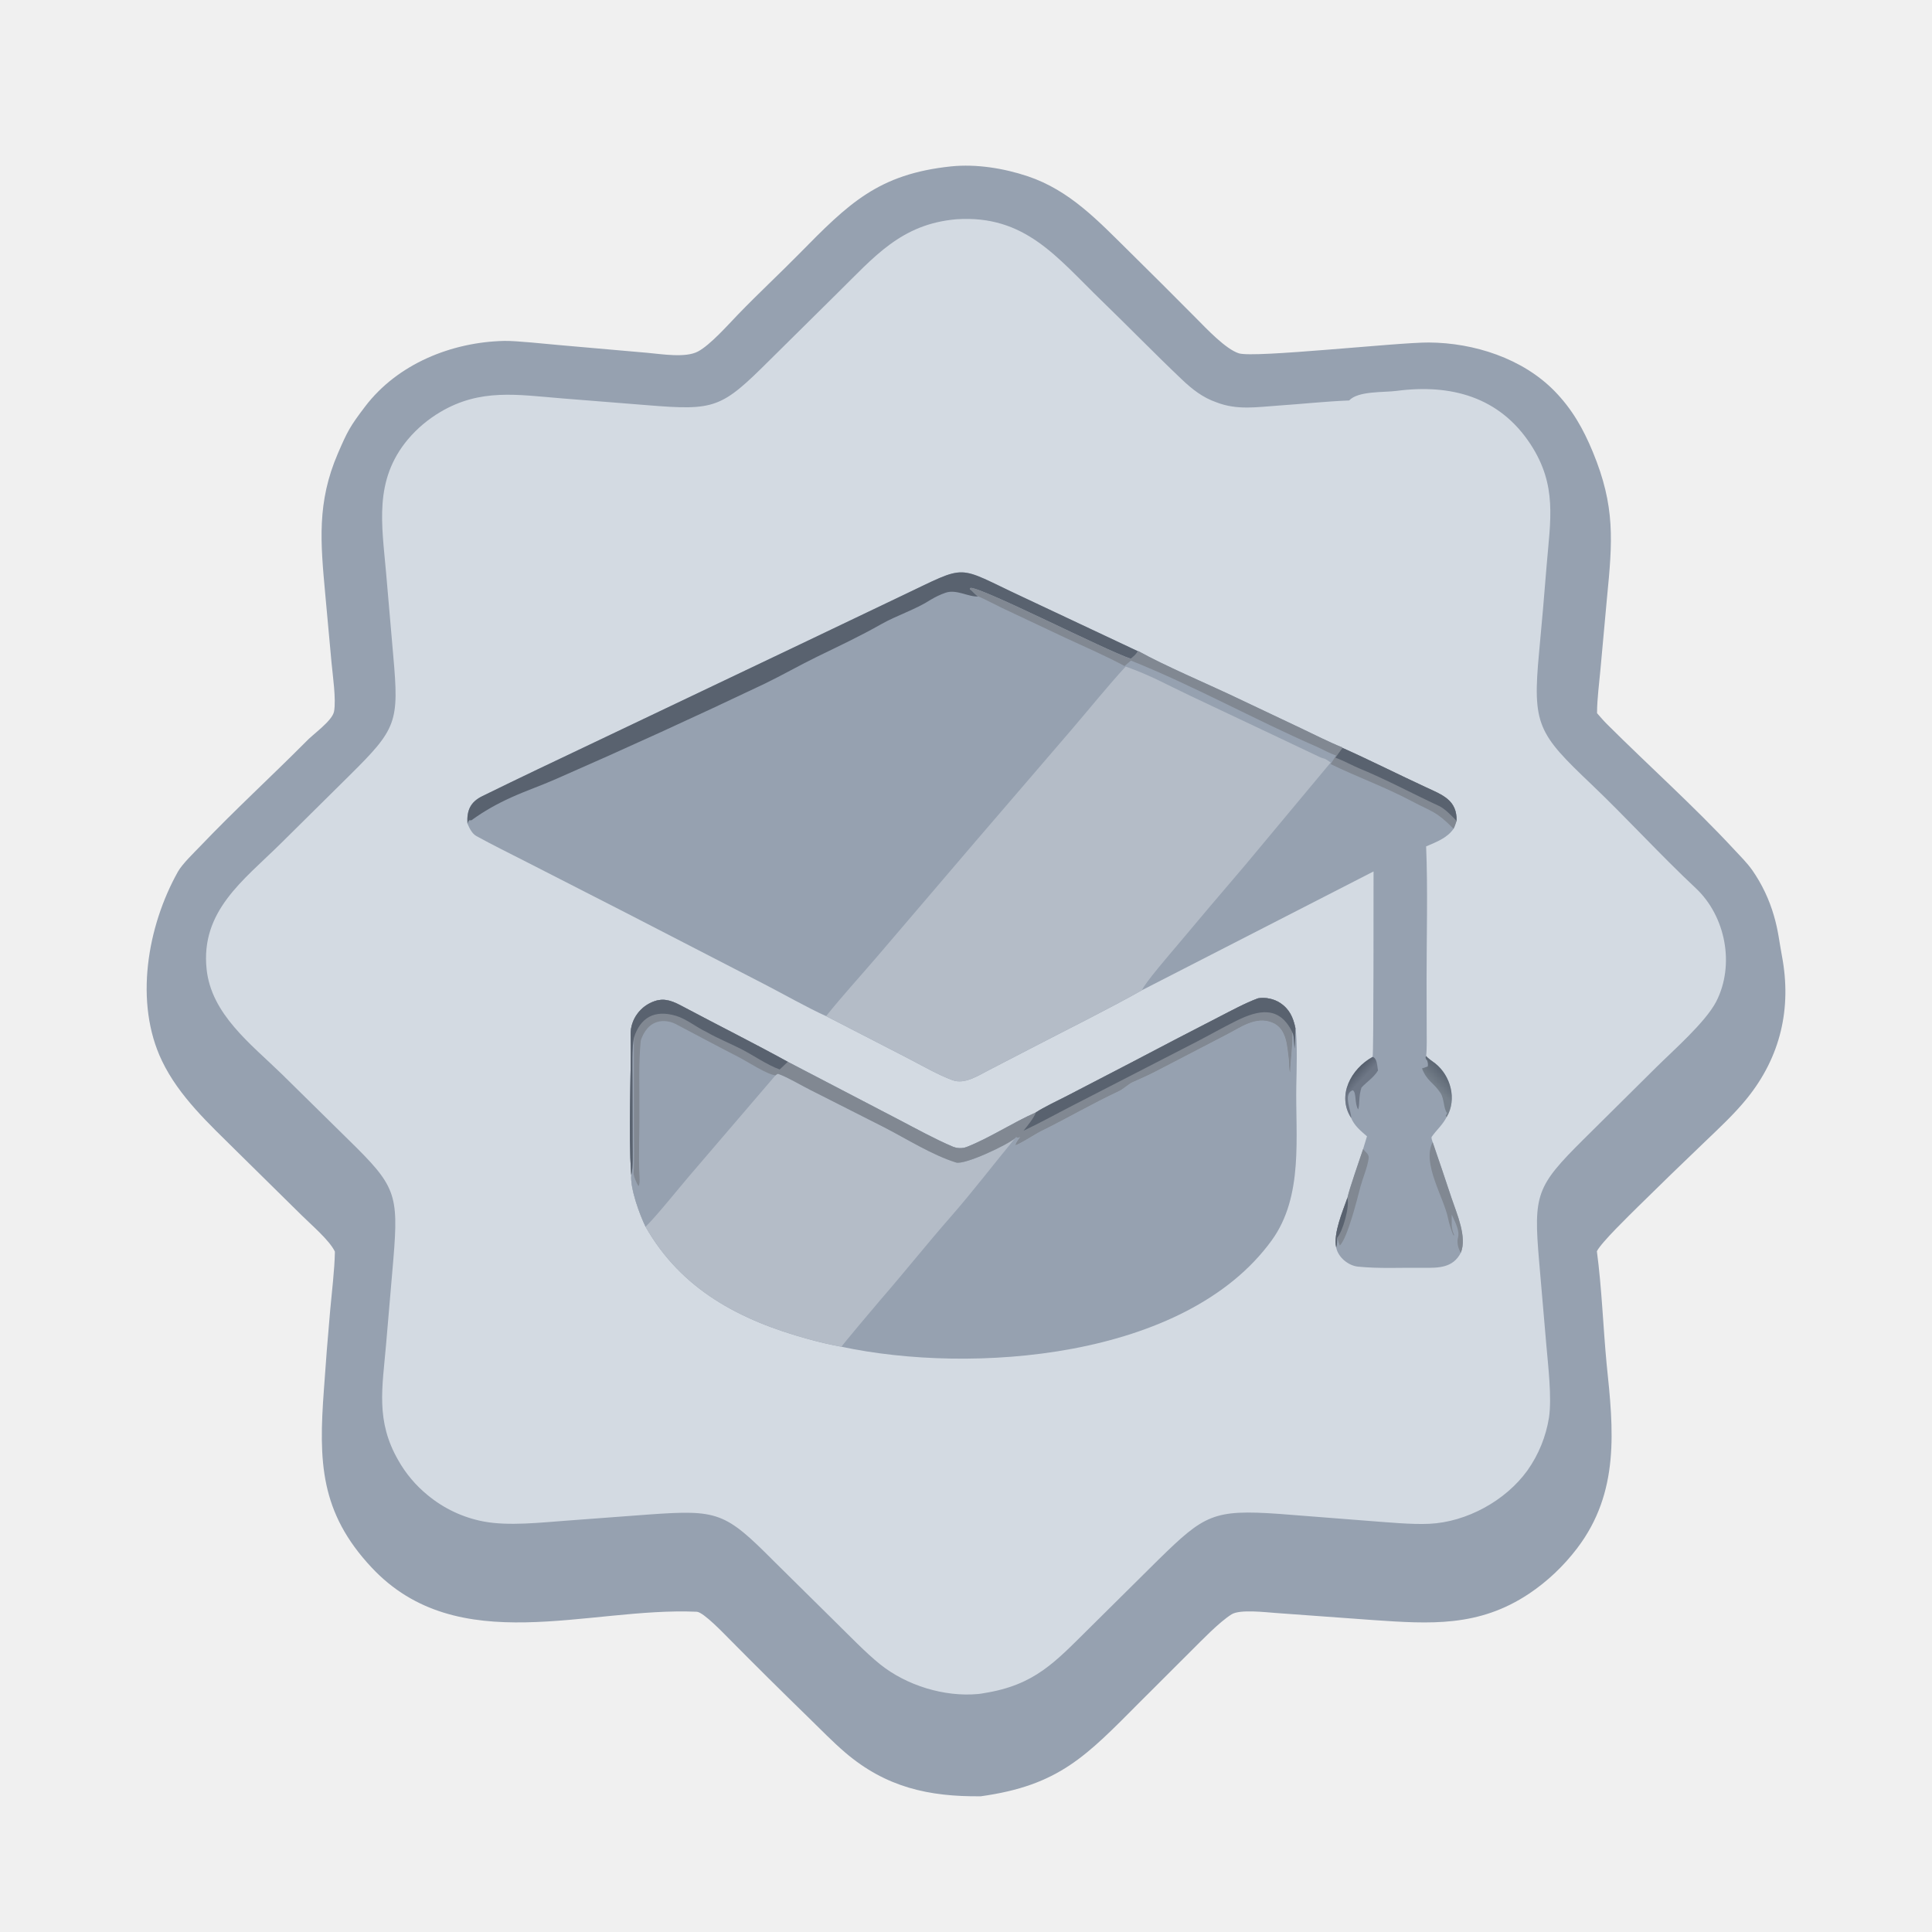
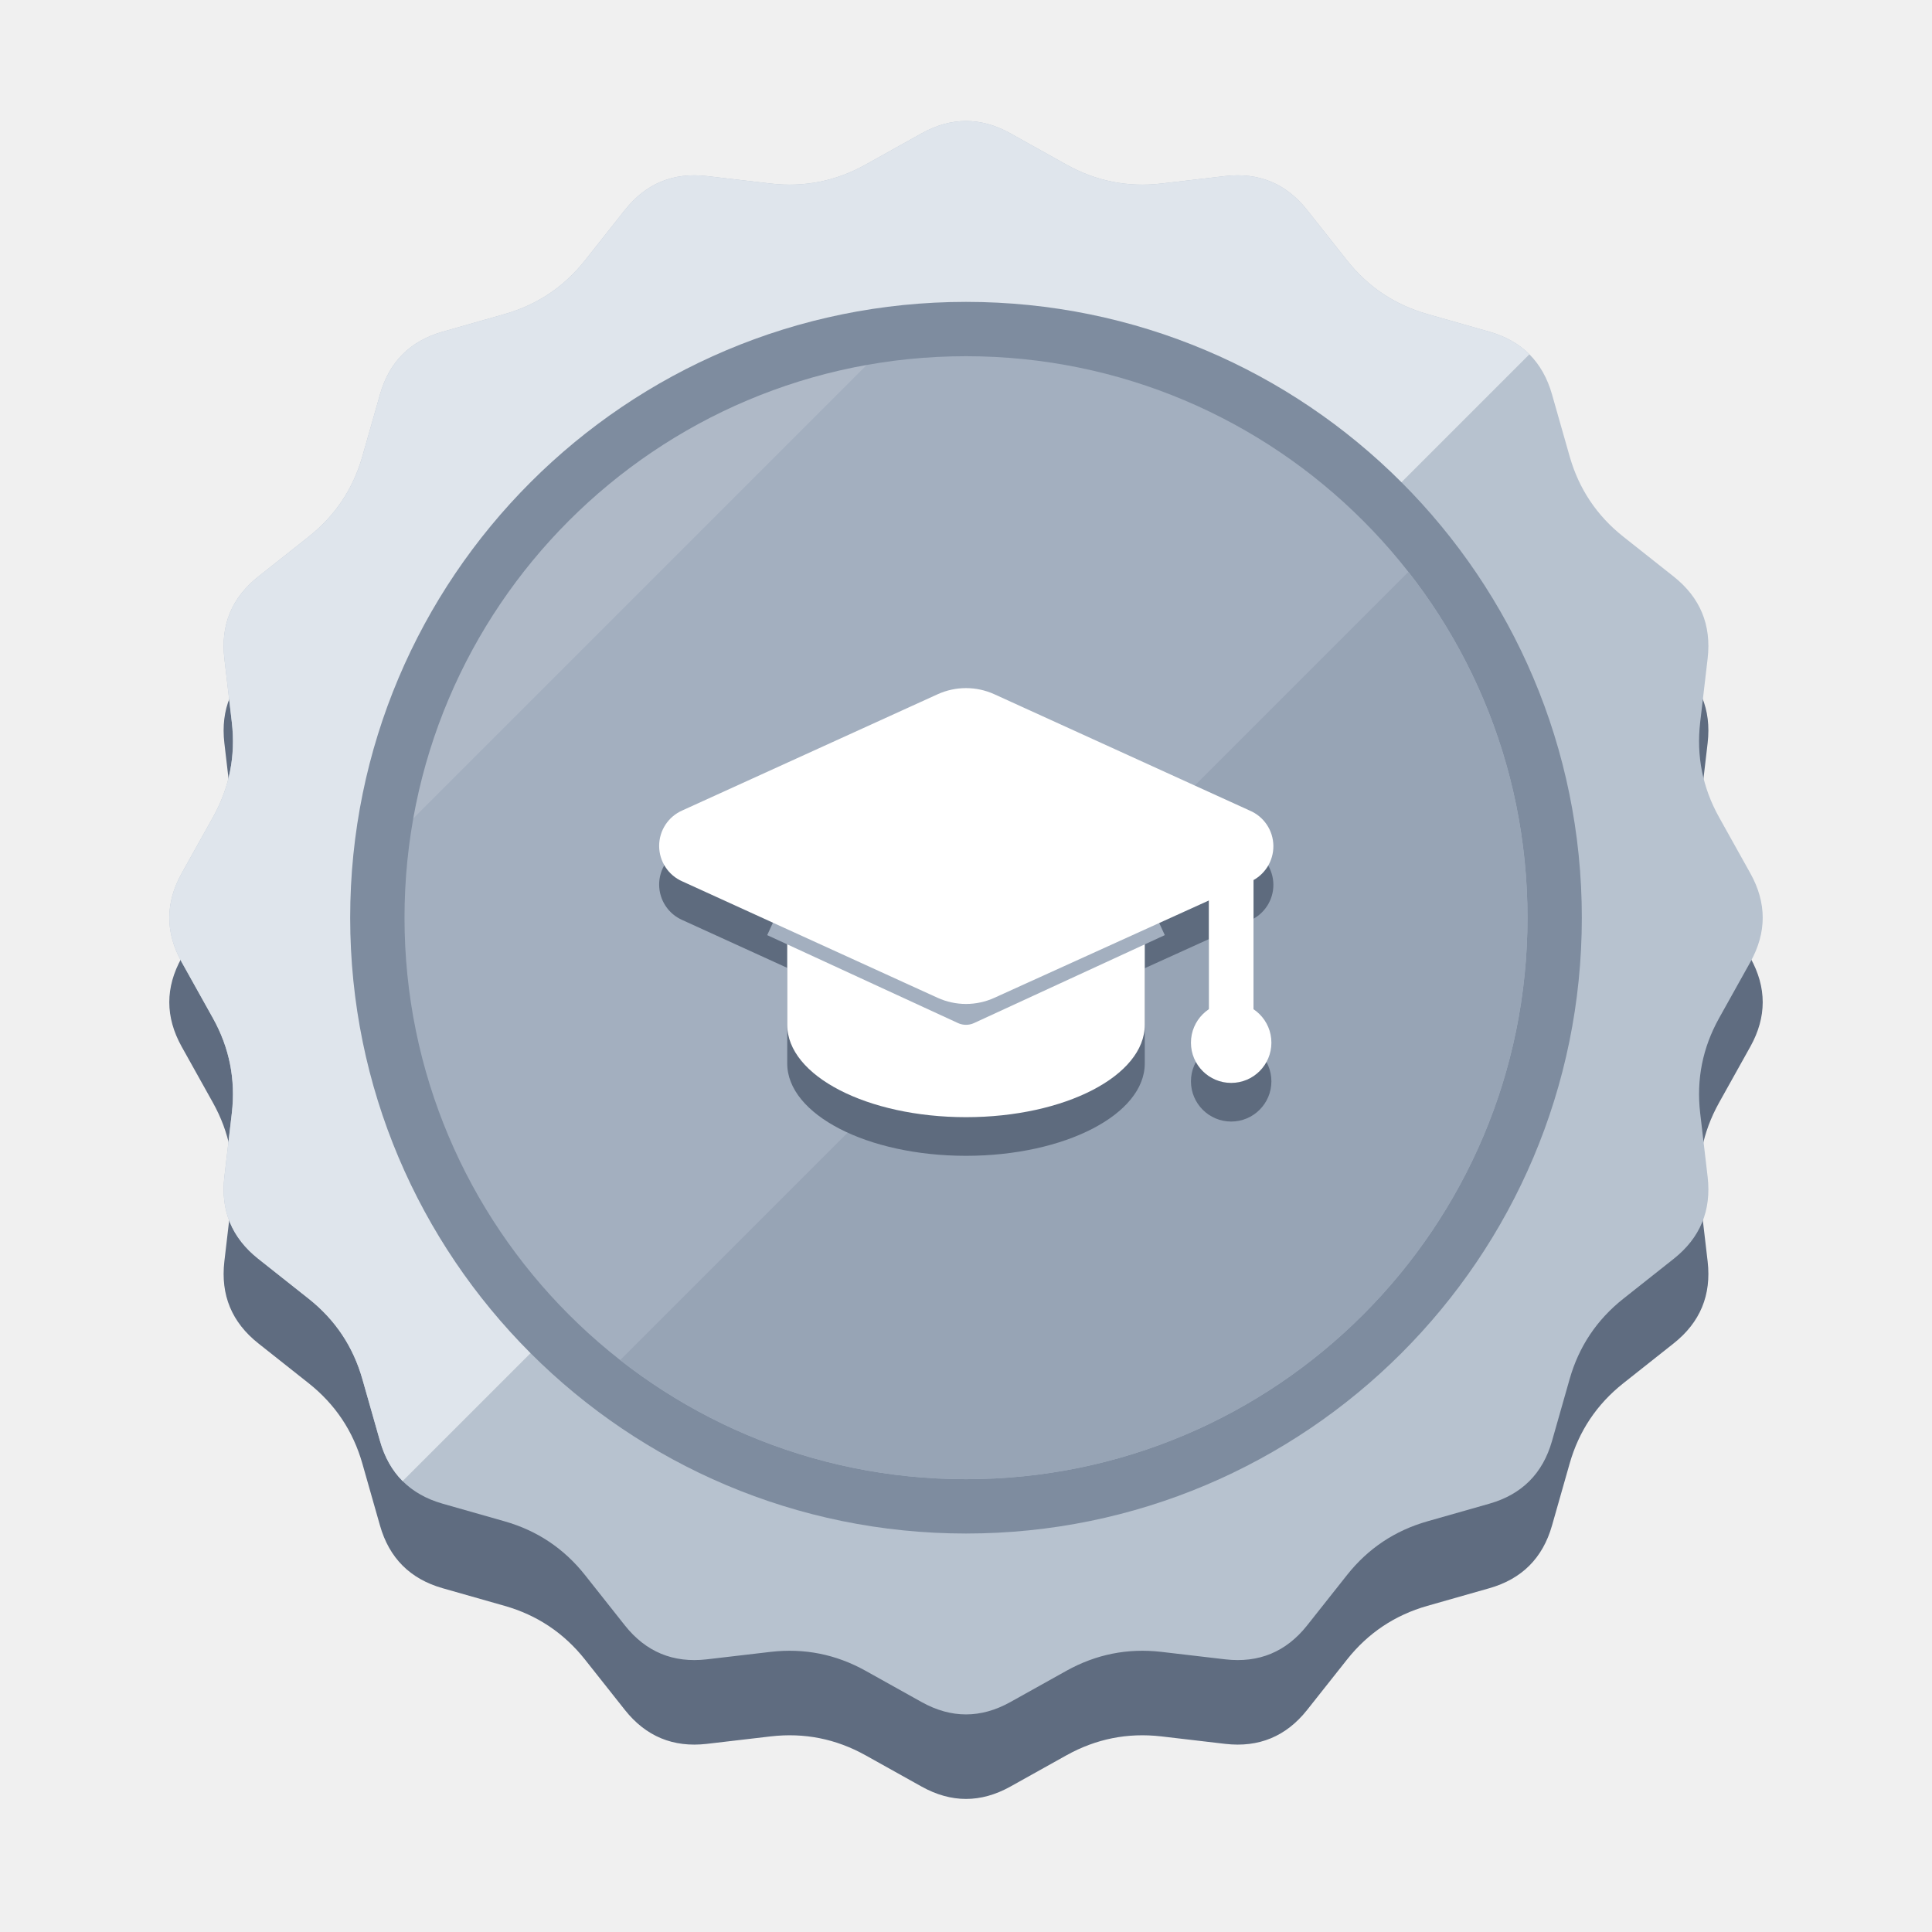
- <svg xmlns="http://www.w3.org/2000/svg" width="1024" height="1024" viewBox="0 0 1024 1024">
-   <path fill="#96A1B0" d="M504.104 88.189C517.474 86.823 532.075 89.188 544.724 93.424C566.996 100.88 582.024 117.07 598.209 133.001C610.206 144.825 622.135 156.72 633.993 168.684C639.354 174.068 649.556 185.002 656.605 187.266C664.699 189.867 740.66 181.434 757.314 181.532C781.201 181.672 807.055 189.935 824.037 207.383C833.306 216.906 839.173 227.314 844.213 239.498C856.177 268.425 854.7 286.655 851.718 317.062L848.255 354.998C847.647 361.606 846.495 370.804 846.479 377.242L846.48 378.026C848.131 379.912 849.935 382.013 851.709 383.782C874.016 406.036 897.595 427.047 919.046 450.163C922.384 453.759 925.971 457.281 928.801 461.304C933.872 468.616 937.718 476.706 940.187 485.255C942.536 493.218 943.026 499.053 944.471 506.704C949.704 534.409 943.742 560.208 925.841 582.298C919.163 590.539 911.172 597.934 903.358 605.42C891.536 616.716 879.802 628.103 868.157 639.582C863.699 644.044 848.796 658.385 846.38 663.192C848.998 682.763 849.691 703.38 851.553 723.01C855.2 757.751 858.59 790.896 835.833 820.727C828.765 829.993 820.123 838.228 810.389 844.716C783.756 862.468 758.003 860.74 727.887 858.674L676.354 854.924C670.816 854.537 657.162 852.875 652.768 855.634C646.124 859.804 636.945 869.447 631.196 875.13L603.895 902.391C575.766 930.638 561.39 946.316 519.841 952.069C492.197 952.344 469.546 947.28 448.003 928.907C441.321 923.208 434.633 916.264 428.275 910.089C414.253 896.449 400.363 882.675 386.606 868.769C383.609 865.78 372.842 854.426 369.314 854.266C311.702 851.654 242.662 879.668 196.929 830.779C169.59 801.554 168.863 774.548 171.678 736.484C172.641 722.46 173.75 708.446 175.003 694.444C175.823 685.414 177.333 672.81 177.484 664.01L177.491 663.357C174.523 657.23 164.92 649.173 159.765 644.012L125.489 610.229C110.889 595.726 94.944 581.237 85.85 562.289C71.053 531.455 78.056 491.018 94.302 462.017C96.651 457.822 103.022 451.761 106.454 448.166C124.434 429.329 143.688 411.675 162.058 393.217C165.555 389.347 176.102 382.184 177.052 377.079C178.235 370.719 176.309 357.729 175.707 351.13L172.375 314.751C169.886 287.535 167.882 266.309 179.099 240.294C184.191 228.484 185.594 225.889 193.5 215.491C210.7 192.869 239.284 181.333 267.153 180.692C273.595 180.545 289.54 182.33 296.715 182.928L343.247 187.01C350.902 187.703 363.388 189.781 369.924 186.308C376.451 182.84 385.707 172.334 391.222 166.622C401.733 155.735 413.165 145.108 423.577 134.526C449.671 108.008 465.35 92.253 504.104 88.189Z" />
-   <path fill="#D3DAE2" d="M506.945 116.21C543.319 113.814 560.051 136.287 583.757 159.25C598.053 173.096 611.969 187.405 626.39 201.102C631.959 206.392 637.508 210.743 644.8 213.261C655.796 217.522 666.151 215.738 677.586 214.965C690.047 214.123 702.594 212.737 715.078 212.257C719.838 207.124 733.362 208.078 740.298 207.17C768.997 203.416 794.777 210.308 811.257 235.533C825.47 257.287 821.725 275.628 819.739 299.802C818.527 315.12 817.198 330.429 815.752 345.726C812.111 384.268 815.187 388.791 843.413 415.652C861.759 433.11 880.096 453.251 898.761 470.72C914.64 485.581 919.634 511.423 909.592 530.93C903.833 541.912 886.931 556.667 877.791 565.734L839.373 603.819C814.239 628.787 812.719 633.004 815.771 668.574L819.577 712.743C820.539 723.926 822.577 740.823 820.988 751.371C819.384 761.43 815.492 770.986 809.611 779.303C798.003 795.449 777.313 806.728 757.546 807.649C747.989 808.094 735.177 806.811 725.434 806.101L677.947 802.394C643.086 799.947 638.348 802.849 614.183 826.477L577.468 862.86C559.175 880.934 548.536 893.127 521.51 897.404C520.514 897.605 519.508 897.754 518.497 897.852C500.519 899.544 480.475 893.331 466.479 882.12C458.973 876.107 449.691 866.442 442.721 859.621L410.047 827.337C384.287 801.462 380.548 800.106 343.91 802.719L300.622 805.951C286.797 806.952 269.655 808.939 256.35 806.429C245.407 804.358 235.172 799.533 226.612 792.408C220.331 787.282 215.064 781.027 211.081 773.965C199.068 753.058 202.635 735.757 204.608 712.801L208.491 667.418C211.396 632.554 209.571 628.448 184.808 604.195L149.3 569.231C132.877 553.248 112.02 537.576 109.503 513.666C106.27 482.961 128.901 466.681 148.353 447.522L185.245 411.015C210.254 386.235 211.582 382.903 208.44 347.625L204.673 304.021C202.439 278.119 197.958 254.646 216.275 232.784C221.134 227.061 226.916 222.192 233.382 218.378C254.669 205.752 274.333 209.252 297.71 211.141L343.091 214.758C379.162 217.718 382.366 216.355 407.937 190.887L443.854 155.357C463.445 136.094 477.582 118.746 506.945 116.21Z" />
-   <path fill="#96A1B0" d="M247.75 436.48C247.357 429.632 249.215 425.126 255.622 421.976C275.256 412.324 295.05 402.964 314.811 393.57L420.147 343.405L477.923 315.801C513.942 298.744 505.777 299.529 541.87 316.328L603.097 345.143L603.338 345.091C616.839 352.628 639.397 362.234 654.068 369.18L689.502 385.966C696.325 389.209 704.563 393.39 711.471 396.144L711.562 396.409C726.402 403.044 741.061 410.453 755.832 417.294C764.761 421.429 772.227 424.094 772.023 435.055C771.545 436.435 771.078 437.961 770.429 439.255C767.008 444.205 761.27 446.283 755.876 448.612C756.817 471.069 756.106 496.848 756.114 519.55L756.174 544.881C756.183 548.763 756.346 556.009 755.886 559.664C756.717 560.919 759.304 562.528 760.705 563.636C768.848 570.071 772.343 582.692 766.751 592.059C764.393 596.529 761.597 598.614 758.813 602.576C758.497 603.026 759.169 604.903 759.341 605.372C762.728 615.206 766.054 625.06 769.321 634.934C772.097 643.261 777.685 655.623 774.264 663.971C770.168 671.966 762.631 672.069 754.585 671.957C743.183 671.799 731.081 672.503 719.726 671.338C714.666 670.819 709.191 666.403 708.203 661.169C706.675 653.462 711.543 642.435 714.156 634.876C715.379 629.37 720.466 615.214 722.467 609.054L724.532 602.268C721.284 599.47 717.734 596.55 716.143 592.521C708.429 580.626 716.108 566.454 727.505 560.185C728.129 558.882 727.948 469.762 728.008 461.882L605.251 524.83C587.064 535.071 565.098 545.903 546.386 555.656L524.003 567.247C518.428 570.088 511.289 574.918 504.788 572.492C496.93 569.559 488.858 564.864 481.351 560.963L437.853 538.565C428.561 534.435 414.649 526.548 405.073 521.617L331.836 483.846L278.825 456.742C270.193 452.344 261.04 447.82 252.543 443.156C250.151 441.844 248.762 438.887 247.75 436.48Z" />
-   <path fill="#B4BCC7" d="M596.621 353.287C610.371 358.163 617.85 362.632 630.7 368.697L677.642 390.887L698.986 401.02C702.448 402.681 701.155 401.167 705.301 404.145L659.77 458.773C647.793 472.747 635.898 486.79 624.085 500.901C620.494 505.171 606.839 520.937 605.251 524.83C587.064 535.071 565.098 545.903 546.386 555.656L524.003 567.247C518.428 570.088 511.289 574.918 504.788 572.492C496.93 569.559 488.858 564.864 481.351 560.963L437.853 538.565C445.811 528.567 456.681 516.619 465.158 506.713L516.799 446.252L567.893 386.794C577.196 375.93 587.028 363.73 596.621 353.287Z" />
-   <path fill="#59626F" d="M247.75 436.48C247.357 429.632 249.215 425.126 255.622 421.976C275.256 412.324 295.05 402.964 314.811 393.57L420.147 343.405L477.923 315.801C513.942 298.744 505.777 299.529 541.87 316.328L603.097 345.143C602.291 346.901 600.877 347.89 599.412 349.167C586.088 344.818 521.155 311.537 514.42 311.583L514.05 312.255C515.652 313.321 516.319 314.676 518.448 316.127C513.314 316.511 506.962 312.131 501.108 314.184C498.329 315.158 495.923 316.311 493.373 317.831C485.193 323.113 475.223 326.183 466.911 330.907C455.778 337.236 444.788 342.372 433.293 347.968C423.828 352.575 414.614 357.87 405.118 362.466C368.602 379.839 331.815 396.637 294.771 412.854C286.884 416.359 278.722 419.122 270.883 422.685C263.37 426.1 256.617 429.861 249.953 434.704C249.743 434.856 248.939 434.768 248.702 434.754C248.178 435.573 248.157 435.58 247.75 436.48Z" />
-   <path fill="#818892" d="M518.448 316.127C516.319 314.676 515.652 313.321 514.05 312.255L514.42 311.583C521.155 311.537 586.088 344.818 599.412 349.167C600.877 347.89 602.291 346.901 603.097 345.143L603.338 345.091C616.839 352.628 639.397 362.234 654.068 369.18L689.502 385.966C696.325 389.209 704.563 393.39 711.471 396.144L711.562 396.409C726.402 403.044 741.061 410.453 755.832 417.294C764.761 421.429 772.227 424.094 772.023 435.055C771.545 436.435 771.078 437.961 770.429 439.255C760.891 429.688 759.377 430.544 748.092 424.553C734.007 417.075 719.31 411.828 705.246 404.967C706.209 403.568 707.216 401.874 708.134 400.417C704.498 399.217 701.083 397.175 697.559 395.637C664.804 381.342 632.54 363.371 599.402 350.119L596.057 353.014C586.953 348.053 574.287 342.495 564.745 338.088L531.138 322.245C529.221 321.353 519.507 316.311 518.448 316.127Z" />
-   <path fill="#59626F" d="M711.562 396.409C726.402 403.044 741.061 410.453 755.832 417.294C764.761 421.429 772.227 424.094 772.023 435.055C769.559 432.586 765.928 428.661 762.784 427.206C748.763 420.713 735.191 413.349 720.9 407.461C716.432 405.619 712.491 403.298 707.833 401.597C708.871 400.002 710.418 397.994 711.562 396.409Z" />
-   <path fill="#818892" d="M722.467 609.054C723.856 610.789 725.753 611.758 725.42 613.978C724.652 619.106 722.439 623.964 721.065 628.951C719.463 635.097 714.271 656.113 710.104 660.211C709.674 658.798 709.214 657.394 708.722 656.001C708.677 657.726 708.757 659.567 708.203 661.169C706.675 653.462 711.543 642.435 714.156 634.876C715.379 629.37 720.466 615.214 722.467 609.054Z" />
-   <path fill="#59626F" d="M714.156 634.876C715.458 639.454 711.704 652.717 708.722 656.001C708.677 657.726 708.757 659.567 708.203 661.169C706.675 653.462 711.543 642.435 714.156 634.876Z" />
-   <path fill="#818892" d="M769.427 643.75C769.559 647.967 768.92 650.691 770.765 654.633L770.433 654.83C769.533 653.305 767.904 647.876 767.548 645.99C765.459 634.925 753.434 616.532 759.341 605.372C762.728 615.206 766.054 625.06 769.321 634.934C772.097 643.261 777.685 655.623 774.264 663.971C772.802 661.723 772.082 658.504 772.772 655.975C773.794 652.228 771.125 647.443 769.427 643.75Z" />
+ <svg xmlns="http://www.w3.org/2000/svg" viewBox="0 0 160 160" width="160" height="160">
  <defs>
-     <linearGradient id="gradient_0" gradientUnits="userSpaceOnUse" x1="716.863" y1="569.748" x2="720.753" y2="573.393">
-       <stop offset="0" stop-color="#555E6C" />
-       <stop offset="1" stop-color="#6E7786" />
-     </linearGradient>
+     <clipPath id="A-examen-argent-o">
+       <path d="M76.33 11.04Q80.00 9.00 83.67 11.04L88.33 13.64Q92.00 15.68 96.17 15.20L101.47 14.58Q105.64 14.10 108.25 17.39L111.56 21.57Q114.17 24.86 118.21 26.01L123.34 27.47Q127.38 28.62 128.53 32.66L129.99 37.79Q131.14 41.83 134.43 44.44L138.61 47.75Q141.90 50.36 141.42 54.53L140.80 59.83Q140.32 64.00 142.36 67.67L144.96 72.33Q147.00 76.00 144.96 79.67L142.36 84.33Q140.32 88.00 140.80 92.17L141.42 97.47Q141.90 101.64 138.61 104.25L134.43 107.56Q131.14 110.17 129.99 114.21L128.53 119.34Q127.38 123.38 123.34 124.53L118.21 125.99Q114.17 127.14 111.56 130.43L108.25 134.61Q105.64 137.90 101.47 137.42L96.17 136.80Q92.00 136.32 88.33 138.36L83.67 140.96Q80.00 143.00 76.33 140.96L71.67 138.36Q68.00 136.32 63.83 136.80L58.53 137.42Q54.36 137.90 51.75 134.61L48.44 130.43Q45.83 127.14 41.79 125.99L36.66 124.53Q32.62 123.38 31.47 119.34L30.01 114.21Q28.86 110.17 25.57 107.56L21.39 104.25Q18.10 101.64 18.58 97.47L19.20 92.17Q19.68 88.00 17.64 84.33L15.04 79.67Q13.00 76.00 15.04 72.33L17.64 67.67Q19.68 64.00 19.20 59.83L18.58 54.53Q18.10 50.36 21.39 47.75L25.57 44.44Q28.86 41.83 30.01 37.79L31.47 32.66Q32.62 28.62 36.66 27.47L41.79 26.01Q45.83 24.86 48.44 21.57L51.75 17.39Q54.36 14.10 58.53 14.58L63.83 15.20Q68.00 15.68 71.67 13.64Z" />
+     </clipPath>
+     <clipPath id="A-examen-argent-f">
+       <circle cx="80" cy="76" r="46.5" />
+     </clipPath>
  </defs>
-   <path fill="url(#gradient_0)" d="M727.505 560.185C729.948 560.871 729.917 564.967 730.362 567.412C728.105 571.114 724.559 573.294 721.626 576.414C719.986 580.987 720.779 586.271 719.819 588.048C717.8 584.397 719.08 579.235 717.046 577.879C711.442 579.608 716.507 589.614 716.143 592.521C708.429 580.626 716.108 566.454 727.505 560.185Z" />
-   <defs>
-     <linearGradient id="gradient_1" gradientUnits="userSpaceOnUse" x1="766.746" y1="570.819" x2="761.043" y2="576.398">
-       <stop offset="0" stop-color="#5D6774" />
-       <stop offset="1" stop-color="#77818C" />
-     </linearGradient>
-   </defs>
-   <path fill="url(#gradient_1)" d="M766.751 592.059L766.249 591.362L766.998 590.004C764.982 587.418 765.59 582.389 763.442 579.233C759.449 573.368 756.453 573.244 753.676 566.289C754.697 565.961 755.714 565.623 756.728 565.274C756.995 563.796 756.783 563.456 756.431 561.996L756.107 561.849C755.454 560.352 755.422 561.065 755.886 559.664C756.717 560.919 759.304 562.528 760.705 563.636C768.848 570.071 772.343 582.692 766.751 592.059Z" />
-   <path fill="#96A1B0" d="M549.025 589.633C553.34 586.767 560.947 583.244 565.753 580.744L598.94 563.526C614.603 555.281 630.307 547.115 646.052 539.029C652.375 535.792 660.162 531.55 666.806 529.132C670.661 528.463 675.184 529.396 678.449 531.552C683.491 534.879 685.368 539.244 686.574 544.856C687.775 550.574 687.199 568.971 687.077 575.018C686.527 602.206 691.099 633.897 674.014 657.448C628.128 720.701 514.521 728.465 445.996 713.799C440.051 712.707 434.159 711.347 428.337 709.723C392.319 699.854 361.162 683.615 342.166 650.215C339.069 643.852 333.955 629.974 334.583 622.771C332.918 598.791 334.663 572.652 334.245 548.481C334.103 540.282 339.478 533.065 347.219 530.556C352.852 528.73 357.3 531.042 362.219 533.649C380.578 543.419 399.328 552.773 417.538 562.789L476.059 593.285C485.242 598.07 495.297 603.643 504.792 607.683C507.264 608.735 509.98 608.868 512.491 607.883C524.742 603.079 537.048 594.85 549.025 589.633Z" />
-   <path fill="#B4BCC7" d="M549.025 589.633C553.34 586.767 560.947 583.244 565.753 580.744L598.94 563.526C614.603 555.281 630.307 547.115 646.052 539.029C652.375 535.792 660.162 531.55 666.806 529.132C670.661 528.463 675.184 529.396 678.449 531.552C683.491 534.879 685.368 539.244 686.574 544.856C686.488 547.885 686.482 553.018 686.127 555.854C685.911 553.568 685.891 548.631 685.004 547.202C685.169 555.483 684.014 560.725 683.803 568.568C683.008 566.537 683.396 563.834 683.108 561.691C682.151 554.556 682.148 545.103 674.192 541.938C665.447 538.458 657.284 544.716 649.917 548.465L612.393 567.949C608.239 570.132 604.185 571.76 599.985 573.727C598.114 574.603 595.389 577.227 593.178 578.256C578.974 584.873 565.636 592.732 551.617 599.601C549.066 600.85 539.742 606.896 538.115 606.935C538.682 605.244 539.682 604.072 540.722 602.612C539.535 603.084 539.621 603.302 538.558 602.682L538.002 603.311C526.612 617.111 515.596 631.574 503.685 645.173C491.077 659.567 478.879 674.922 466.328 689.342C464.005 692.01 446.196 713.193 445.996 713.799C440.051 712.707 434.159 711.347 428.337 709.723C392.319 699.854 361.162 683.615 342.166 650.215C339.069 643.852 333.955 629.974 334.583 622.771C332.918 598.791 334.663 572.652 334.245 548.481C334.103 540.282 339.478 533.065 347.219 530.556C352.852 528.73 357.3 531.042 362.219 533.649C380.578 543.419 399.328 552.773 417.538 562.789L476.059 593.285C485.242 598.07 495.297 603.643 504.792 607.683C507.264 608.735 509.98 608.868 512.491 607.883C524.742 603.079 537.048 594.85 549.025 589.633Z" />
-   <path fill="#96A1B0" d="M549.025 589.633C553.34 586.767 560.947 583.244 565.753 580.744L598.94 563.526C614.603 555.281 630.307 547.115 646.052 539.029C652.375 535.792 660.162 531.55 666.806 529.132C670.661 528.463 675.184 529.396 678.449 531.552C683.491 534.879 685.368 539.244 686.574 544.856C686.488 547.885 686.482 553.018 686.127 555.854C685.911 553.568 685.891 548.631 685.004 547.202C685.169 555.483 684.014 560.725 683.803 568.568C683.008 566.537 683.396 563.834 683.108 561.691C682.151 554.556 682.148 545.103 674.192 541.938C665.447 538.458 657.284 544.716 649.917 548.465L612.393 567.949C608.239 570.132 604.185 571.76 599.985 573.727C598.114 574.603 595.389 577.227 593.178 578.256C578.974 584.873 565.636 592.732 551.617 599.601C549.066 600.85 539.742 606.896 538.115 606.935C538.682 605.244 539.682 604.072 540.722 602.612C539.535 603.084 539.621 603.302 538.558 602.682L538.002 603.311C534.037 606.756 511.276 617.586 506.689 616.137C493.849 612.08 480.774 603.731 468.753 597.548L429.324 577.587C424.782 575.308 417.549 570.998 412.678 569.247C411.979 568.996 411.744 569.415 411.033 569.94L365.097 623.568C359.727 629.868 347.493 645.065 342.166 650.215C339.069 643.852 333.955 629.974 334.583 622.771C332.918 598.791 334.663 572.652 334.245 548.481C334.103 540.282 339.478 533.065 347.219 530.556C352.852 528.73 357.3 531.042 362.219 533.649C380.578 543.419 399.328 552.773 417.538 562.789L476.059 593.285C485.242 598.07 495.297 603.643 504.792 607.683C507.264 608.735 509.98 608.868 512.491 607.883C524.742 603.079 537.048 594.85 549.025 589.633Z" />
-   <path fill="#818892" d="M549.025 589.633C553.34 586.767 560.947 583.244 565.753 580.744L598.94 563.526C614.603 555.281 630.307 547.115 646.052 539.029C652.375 535.792 660.162 531.55 666.806 529.132C670.661 528.463 675.184 529.396 678.449 531.552C683.491 534.879 685.368 539.244 686.574 544.856C686.488 547.885 686.482 553.018 686.127 555.854C685.911 553.568 685.891 548.631 685.004 547.202C685.169 555.483 684.014 560.725 683.803 568.568C683.008 566.537 683.396 563.834 683.108 561.691C682.151 554.556 682.148 545.103 674.192 541.938C665.447 538.458 657.284 544.716 649.917 548.465L612.393 567.949C608.239 570.132 604.185 571.76 599.985 573.727C598.114 574.603 595.389 577.227 593.178 578.256C578.974 584.873 565.636 592.732 551.617 599.601C549.066 600.85 539.742 606.896 538.115 606.935C538.682 605.244 539.682 604.072 540.722 602.612C539.535 603.084 539.621 603.302 538.558 602.682L538.002 603.311C534.037 606.756 511.276 617.586 506.689 616.137C493.849 612.08 480.774 603.731 468.753 597.548L429.324 577.587C424.782 575.308 417.549 570.998 412.678 569.247C411.979 568.996 411.744 569.415 411.033 569.94C406.559 569.553 396.076 562.615 391.477 560.262C380.484 554.638 369.365 548.634 358.437 542.914C353.178 540.161 347.032 540.558 343.095 545.113C341.609 546.833 340.144 549.466 339.577 551.799C338.44 563.825 338.981 576.104 338.896 588.181C339.026 600.425 338.32 612.121 338.977 624.169C339.04 625.322 339.1 627.921 338.385 628.646C337.422 627.263 335.704 623.153 335.807 621.614C336.27 614.74 335.995 607.403 335.997 600.475L335.974 549.997C334.87 555.28 335.217 566.446 335.229 572.244L335.31 606.91C335.317 610.838 335.633 619.374 334.583 622.771C332.918 598.791 334.663 572.652 334.245 548.481C334.103 540.282 339.478 533.065 347.219 530.556C352.852 528.73 357.3 531.042 362.219 533.649C380.578 543.419 399.328 552.773 417.538 562.789L476.059 593.285C485.242 598.07 495.297 603.643 504.792 607.683C507.264 608.735 509.98 608.868 512.491 607.883C524.742 603.079 537.048 594.85 549.025 589.633Z" />
-   <path fill="#59626F" d="M549.025 589.633C553.34 586.767 560.947 583.244 565.753 580.744L598.94 563.526C614.603 555.281 630.307 547.115 646.052 539.029C652.375 535.792 660.162 531.55 666.806 529.132C670.661 528.463 675.184 529.396 678.449 531.552C683.491 534.879 685.368 539.244 686.574 544.856C686.488 547.885 686.482 553.018 686.127 555.854C685.911 553.568 685.891 548.631 685.004 547.202C678.181 532.985 667.244 535.118 655.231 541.07C648.165 544.57 641.244 548.52 634.237 552.144L569.221 585.582C559.717 590.452 552.39 594.597 542.468 599.323C544.448 596.844 548.011 592.58 549.025 589.633Z" />
-   <path fill="#59626F" d="M334.583 622.771C332.918 598.791 334.663 572.652 334.245 548.481C334.103 540.282 339.478 533.065 347.219 530.556C352.852 528.73 357.3 531.042 362.219 533.649C380.578 543.419 399.328 552.773 417.538 562.789L413.252 566.844C406.454 564.392 399.117 559.183 392.654 555.924C386.437 552.789 380.367 550.36 374.243 546.871C369.098 544.451 363.759 540.028 358.302 538.411C346.703 534.974 339.392 539.463 335.974 549.997C334.87 555.28 335.217 566.446 335.229 572.244L335.31 606.91C335.317 610.838 335.633 619.374 334.583 622.771Z" />
+   <g fill="#5F6C80" transform="translate(0 7)">
+     <path d="M76.33 11.04Q80.00 9.00 83.67 11.04L88.33 13.64Q92.00 15.68 96.17 15.20L101.47 14.58Q105.64 14.10 108.25 17.39L111.56 21.57Q114.17 24.86 118.21 26.01L123.34 27.47Q127.38 28.62 128.53 32.66L129.99 37.79Q131.14 41.83 134.43 44.44L138.61 47.75Q141.90 50.36 141.42 54.53L140.80 59.83Q140.32 64.00 142.36 67.67L144.96 72.33Q147.00 76.00 144.96 79.67L142.36 84.33Q140.32 88.00 140.80 92.17L141.42 97.47Q141.90 101.64 138.61 104.25L134.43 107.56Q131.14 110.17 129.99 114.21L128.53 119.34Q127.38 123.38 123.34 124.53L118.21 125.99Q114.17 127.14 111.56 130.43L108.25 134.61Q105.64 137.90 101.47 137.42L96.17 136.80Q92.00 136.32 88.33 138.36L83.67 140.96Q80.00 143.00 76.33 140.96L71.67 138.36Q68.00 136.32 63.83 136.80L58.53 137.42Q54.36 137.90 51.75 134.61L48.44 130.43Q45.83 127.14 41.79 125.99L36.66 124.53Q32.62 123.38 31.47 119.34L30.01 114.21Q28.86 110.17 25.57 107.56L21.39 104.25Q18.10 101.64 18.58 97.47L19.20 92.17Q19.68 88.00 17.64 84.33L15.04 79.67Q13.00 76.00 15.04 72.33L17.64 67.67Q19.68 64.00 19.20 59.83L18.58 54.53Q18.10 50.36 21.39 47.75L25.57 44.44Q28.86 41.83 30.01 37.79L31.47 32.66Q32.62 28.62 36.66 27.47L41.79 26.01Q45.83 24.86 48.44 21.57L51.75 17.39Q54.36 14.10 58.53 14.58L63.83 15.20Q68.00 15.68 71.67 13.64Z" />
+   </g>
+   <g fill="#B7C2CF">
+     <path d="M76.33 11.04Q80.00 9.00 83.67 11.04L88.33 13.64Q92.00 15.68 96.17 15.20L101.47 14.58Q105.64 14.10 108.25 17.39L111.56 21.57Q114.17 24.86 118.21 26.01L123.34 27.47Q127.38 28.62 128.53 32.66L129.99 37.79Q131.14 41.83 134.43 44.44L138.61 47.75Q141.90 50.36 141.42 54.53L140.80 59.83Q140.32 64.00 142.36 67.67L144.96 72.33Q147.00 76.00 144.96 79.67L142.36 84.33Q140.32 88.00 140.80 92.17L141.42 97.47Q141.90 101.64 138.61 104.25L134.43 107.56Q131.14 110.17 129.99 114.21L128.53 119.34Q127.38 123.38 123.34 124.53L118.21 125.99Q114.17 127.14 111.56 130.43L108.25 134.61Q105.64 137.90 101.47 137.42L96.17 136.80Q92.00 136.32 88.33 138.36L83.67 140.96Q80.00 143.00 76.33 140.96L71.67 138.36Q68.00 136.32 63.83 136.80L58.53 137.42Q54.36 137.90 51.75 134.61L48.44 130.43Q45.83 127.14 41.79 125.99L36.66 124.53Q32.62 123.38 31.47 119.34L30.01 114.21Q28.86 110.17 25.57 107.56L21.39 104.25Q18.10 101.64 18.58 97.47L19.20 92.17Q19.68 88.00 17.64 84.33L15.04 79.67Q13.00 76.00 15.04 72.33L17.64 67.67Q19.68 64.00 19.20 59.83L18.58 54.53Q18.10 50.36 21.39 47.75L25.57 44.44Q28.86 41.83 30.01 37.79L31.47 32.66Q32.62 28.62 36.66 27.47L41.79 26.01Q45.83 24.86 48.44 21.57L51.75 17.39Q54.36 14.10 58.53 14.58L63.83 15.20Q68.00 15.68 71.67 13.64Z" />
+   </g>
+   <g fill="#DFE5EC" clip-path="url(#A-examen-argent-o)">
+     <polygon points="480,-324 -320,476 -320,-324" />
+   </g>
+   <g fill="#7E8C9F">
+     <circle cx="80" cy="76" r="51" />
+   </g>
+   <g fill="#A3AFBF">
+     <circle cx="80" cy="76" r="46.5" />
+   </g>
+   <g fill="#97A4B5" clip-path="url(#A-examen-argent-f)">
+     <polygon points="480,-316 -320,484 480,476" />
+   </g>
+   <g fill="#FFFFFF" fill-opacity="0.13" clip-path="url(#A-examen-argent-f)">
+     <polygon points="20,70 74,16 86,16 20,82" />
+   </g>
+   <g fill="#5E6B7E" stroke="#5E6B7E" stroke-width="0" transform="translate(50.39 48.59) scale(2.4675)">
+     <path d="M6 12.2V16a6 3.1 0 0 0 12 0V12.2z" />
+     <path d="M21.42 10.922a1 1 0 0 0-.019-1.838L12.83 5.18a2 2 0 0 0-1.66 0L2.6 9.08a1 1 0 0 0 0 1.832l8.57 3.908a2 2 0 0 0 1.66 0z" stroke-width="0.6" stroke-linejoin="round" />
+     <path d="M20.9 10.4v5.4" fill="none" stroke="#5E6B7E" stroke-width="1.5" stroke-linecap="round" />
+     <circle cx="20.9" cy="16.6" r="1.35" />
+   </g>
+   <g transform="translate(50.39 45.39) scale(2.4675)">
+     <g fill="#FFFFFF" stroke="#FFFFFF" stroke-width="0">
+       <path d="M6 12.2V16a6 3.1 0 0 0 12 0V12.2z" />
+     </g>
+     <path d="M5.6 12.4l6.4 2.95 6.4-2.95" fill="none" stroke="#A3AFBF" stroke-width="1.3" stroke-linejoin="round" />
+     <g fill="#FFFFFF" stroke="#FFFFFF" stroke-width="0">
+       <path d="M21.42 10.922a1 1 0 0 0-.019-1.838L12.83 5.18a2 2 0 0 0-1.66 0L2.6 9.08a1 1 0 0 0 0 1.832l8.57 3.908a2 2 0 0 0 1.66 0z" stroke-width="0.6" stroke-linejoin="round" />
+     </g>
+     <g fill="#FFFFFF" stroke="#FFFFFF" stroke-width="0">
+       <path d="M20.9 10.4v5.4" fill="none" stroke="#FFFFFF" stroke-width="1.5" stroke-linecap="round" />
+     </g>
+     <g fill="#FFFFFF" stroke="#FFFFFF" stroke-width="0">
+       <circle cx="20.9" cy="16.6" r="1.35" />
+     </g>
+   </g>
</svg>
